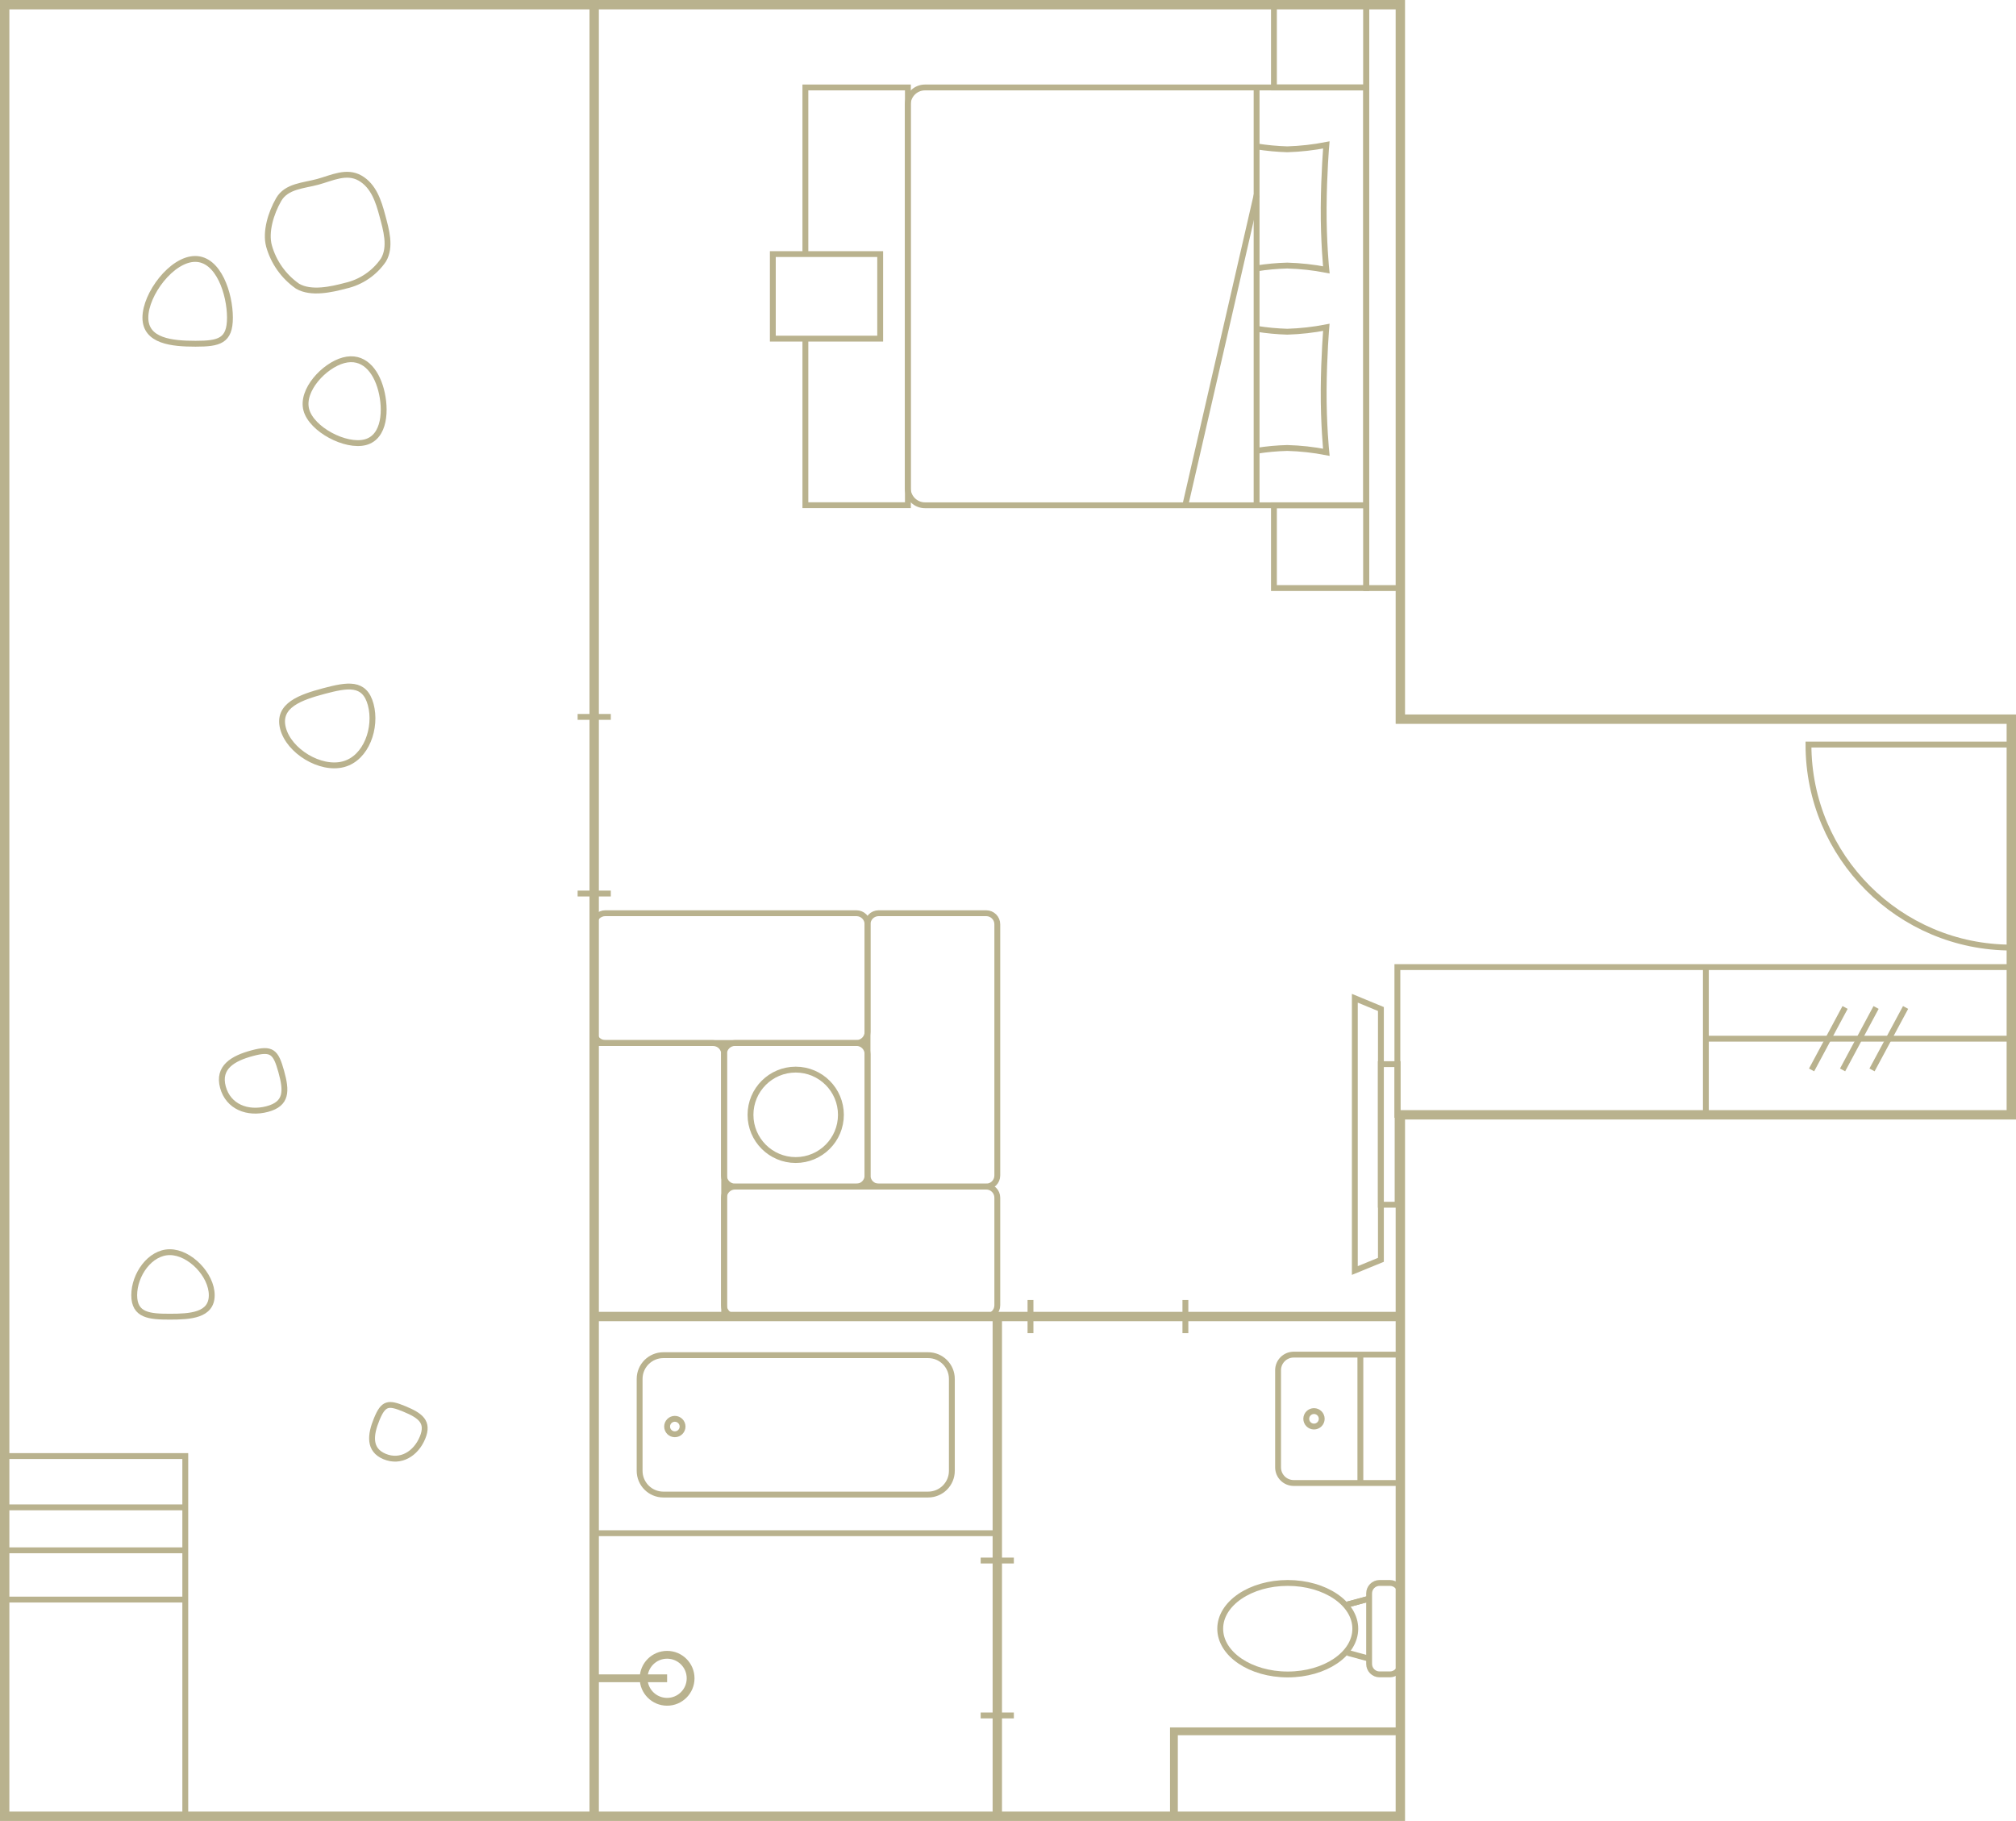
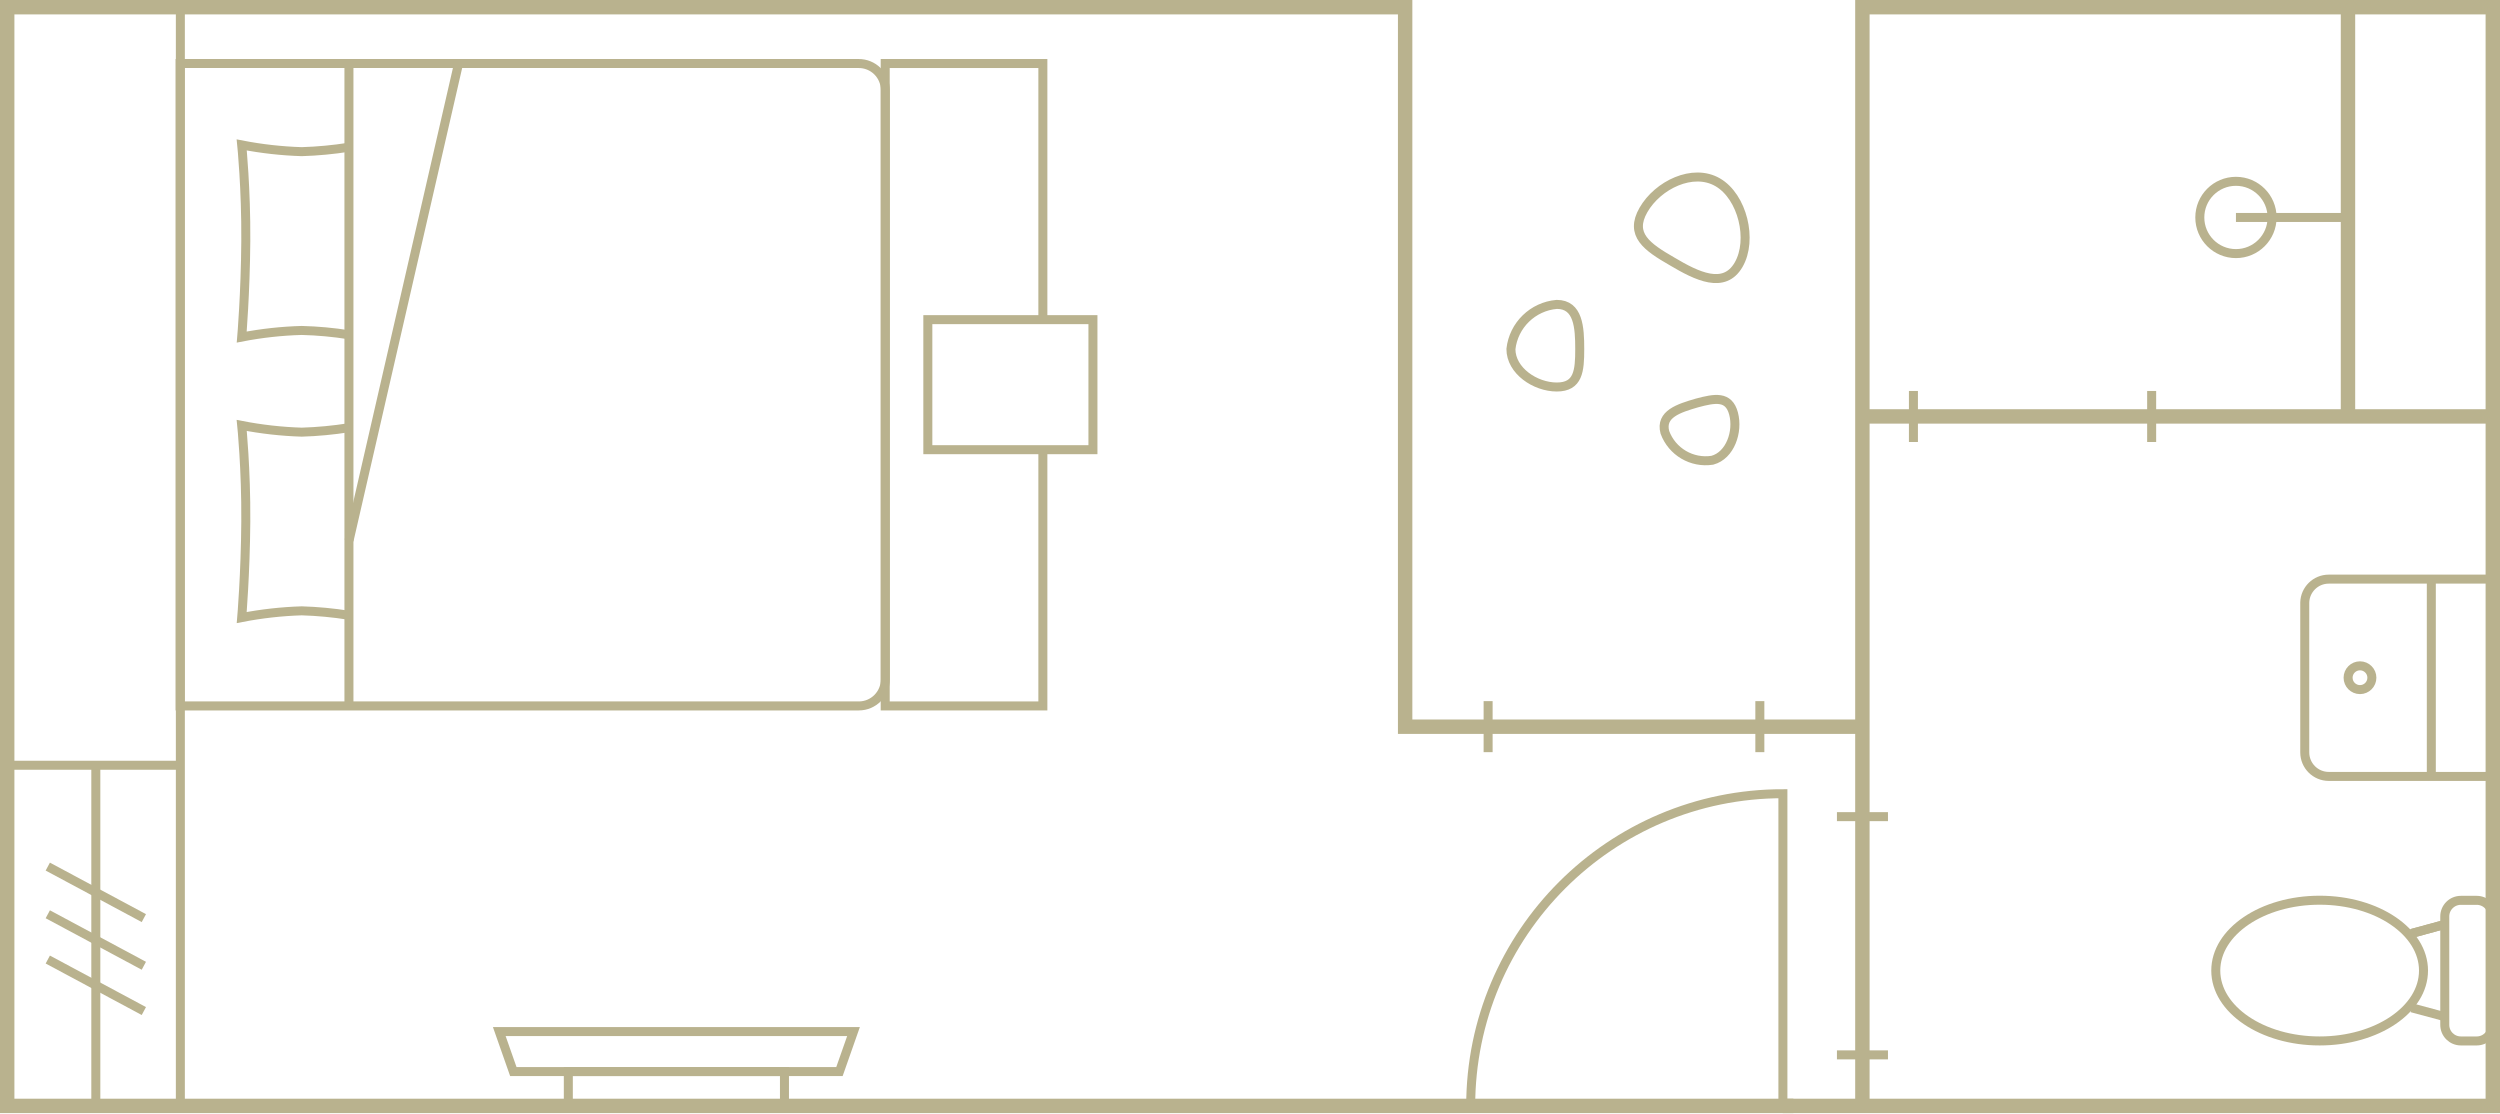
- <svg xmlns="http://www.w3.org/2000/svg" viewBox="0 0 258.2 233.2">
+ <svg xmlns="http://www.w3.org/2000/svg" viewBox="0 0 208.2 92.7">
  <defs>
-     <style>.cls-1,.cls-2,.cls-3{fill:none;stroke:#b9b28e;stroke-miterlimit:10;}.cls-1{stroke-width:0.75px;}.cls-2{stroke-width:1.2px;}</style>
+     <style>.cls-1,.cls-2{fill:none;stroke:#b9b28e;stroke-miterlimit:10;}.cls-1{stroke-width:0.75px;}.cls-2{stroke-width:1.2px;}</style>
  </defs>
  <g id="レイヤー_2" data-name="レイヤー 2">
    <g id="レイヤー_1-2" data-name="レイヤー 1">
-       <path class="cls-1" d="M257.62,95.35h-26a26,26,0,0,0,26,26" />
-       <rect class="cls-1" x="178.97" y="123.85" width="78.63" height="18.92" />
-       <polygon class="cls-2" points="257.6 92.1 179.35 92.1 179.35 0.6 0.6 0.6 0.6 232.6 179.35 232.6 179.35 168.85 179.35 142.77 257.6 142.77 257.6 92.1" />
-       <line class="cls-2" x1="76.1" y1="0.6" x2="76.1" y2="232.6" />
-       <polyline class="cls-2" points="76.1 168.6 127.72 168.6 179.35 168.6" />
-       <line class="cls-2" x1="127.73" y1="232.6" x2="127.73" y2="168.6" />
-       <rect class="cls-1" x="76.1" y="168.6" width="51.63" height="27.75" />
-       <rect class="cls-1" x="81.92" y="173.55" width="39.99" height="17.85" rx="3.04" />
-       <path class="cls-1" d="M165.68,173.48h13.67a0,0,0,0,1,0,0v16.44a0,0,0,0,1,0,0H165.69a2,2,0,0,1-2-2V175.44A2,2,0,0,1,165.68,173.48Z" />
-       <line class="cls-1" x1="174.23" y1="173.48" x2="174.23" y2="189.92" />
-       <circle class="cls-1" cx="168.29" cy="181.7" r="0.99" />
-       <circle class="cls-3" cx="85.44" cy="214.93" r="3.01" />
-       <line class="cls-3" x1="85.44" y1="214.93" x2="76.1" y2="214.93" />
-       <rect class="cls-1" x="163.15" y="64.7" width="11.83" height="10.6" transform="translate(338.14 140.01) rotate(180)" />
-       <rect class="cls-1" x="163.15" y="0.6" width="11.83" height="10.6" transform="translate(338.14 11.8) rotate(180)" />
-       <rect class="cls-1" x="174.98" y="0.6" width="4.38" height="74.71" />
-       <path class="cls-1" d="M29.45,40.68c0,3-1.39,3.34-4.41,3.34s-6.42-.33-6.42-3.34S22,33.16,25,33.16,29.45,37.66,29.45,40.68Z" />
-       <path class="cls-1" d="M38.12,36.66a9.35,9.35,0,0,1-3.67-5.17c-.48-1.79.24-4.19,1.24-5.93s3.2-1.78,5-2.27,3.69-1.48,5.43-.48,2.37,3,2.85,4.8,1.14,4,.14,5.69a8,8,0,0,1-4.85,3.29C42.45,37.07,39.86,37.66,38.12,36.66Z" />
-       <path class="cls-1" d="M44,46.14c2.51-.67,4.13,1.25,4.8,3.77s.52,6.05-2,6.72S39.9,55,39.23,52.48,41.52,46.81,44,46.14Z" />
-       <path class="cls-1" d="M41.48,88.5c3-.79,5.21-1.21,6,1.73s-.54,6.85-3.49,7.64-7-1.68-7.75-4.62S38.54,89.29,41.48,88.5Z" />
-       <path class="cls-1" d="M21.75,168.62c-2.6,0-4.56-.15-4.56-2.75s2-5.51,4.56-5.51,5.37,2.91,5.37,5.51S24.35,168.62,21.75,168.62Z" />
-       <path class="cls-1" d="M32.32,134.87c2.51-.67,3-.16,3.7,2.35s.73,4.14-1.79,4.81-5-.29-5.68-2.81S29.8,135.54,32.32,134.87Z" />
-       <path class="cls-1" d="M48.26,181.72c.85-2.05,1.47-2.14,3.52-1.29s3.18,1.65,2.33,3.7-2.8,3.25-4.85,2.4S47.41,183.77,48.26,181.72Z" />
-       <polyline class="cls-1" points="23.73 232.6 23.73 192.97 23.73 186.47 0.6 186.47" />
-       <line class="cls-1" x1="0.6" y1="193.04" x2="23.73" y2="193.04" />
-       <line class="cls-1" x1="0.6" y1="198.54" x2="23.73" y2="198.54" />
-       <line class="cls-1" x1="0.6" y1="204.85" x2="23.73" y2="204.85" />
-       <line class="cls-1" x1="218.48" y1="123.85" x2="218.48" y2="142.77" />
-       <line class="cls-1" x1="239.76" y1="137.02" x2="244.06" y2="129.02" />
-       <line class="cls-1" x1="235.99" y1="137.02" x2="240.28" y2="129.02" />
-       <line class="cls-1" x1="232.02" y1="137.02" x2="236.31" y2="129.02" />
-       <line class="cls-1" x1="218.48" y1="133.02" x2="257.6" y2="133.02" />
-       <line class="cls-1" x1="131.98" y1="166.48" x2="131.98" y2="170.73" />
-       <line class="cls-1" x1="151.82" y1="166.48" x2="151.82" y2="170.73" />
-       <line class="cls-1" x1="125.6" y1="219.69" x2="129.85" y2="219.69" />
-       <line class="cls-1" x1="125.6" y1="199.85" x2="129.85" y2="199.85" />
-       <line class="cls-1" x1="73.98" y1="114.43" x2="78.23" y2="114.43" />
-       <line class="cls-1" x1="73.98" y1="91.81" x2="78.23" y2="91.81" />
-       <polygon class="cls-1" points="173.52 145.28 173.52 162.71 176.86 161.34 176.86 145.28 176.86 129.22 173.52 127.84 173.52 145.28" />
-       <rect class="cls-1" x="168.93" y="144.2" width="18" height="2.15" transform="translate(32.65 323.21) rotate(-90)" />
-       <rect class="cls-1" x="76.1" y="116.95" width="35.01" height="16.62" rx="1.42" />
-       <path class="cls-1" d="M66.91,142.77h35a0,0,0,0,1,0,0V158a1.42,1.42,0,0,1-1.42,1.42H66.91a0,0,0,0,1,0,0V142.77A0,0,0,0,1,66.91,142.77Z" transform="translate(-66.67 235.49) rotate(-90)" />
-       <rect class="cls-1" x="92.72" y="151.96" width="35.01" height="16.62" rx="1.42" />
-       <rect class="cls-1" x="101.91" y="126.15" width="35.01" height="16.62" rx="1.42" transform="translate(-15.04 253.87) rotate(-90)" />
-       <path class="cls-1" d="M116.28,11.2h56.5A2.21,2.21,0,0,1,175,13.41V62.5a2.21,2.21,0,0,1-2.21,2.21h-56.5a0,0,0,0,1,0,0V11.2A0,0,0,0,1,116.28,11.2Z" transform="translate(291.26 75.91) rotate(180)" />
-       <polyline class="cls-1" points="160.94 64.7 160.94 55.09 160.94 11.2" />
-       <line class="cls-1" x1="151.81" y1="64.7" x2="160.94" y2="24.98" />
-       <path class="cls-1" d="M160.94,42.11a31.17,31.17,0,0,0,3.93.37,31.14,31.14,0,0,0,5-.56s-.31,3.62-.34,8,.34,8,.34,8a30.5,30.5,0,0,0-5-.55,29.8,29.8,0,0,0-3.93.36" />
-       <path class="cls-1" d="M160.94,18.75a31.17,31.17,0,0,0,3.93.37,31.14,31.14,0,0,0,5-.56s-.31,3.62-.34,8,.34,8,.34,8a30.5,30.5,0,0,0-5-.55,29.8,29.8,0,0,0-3.93.36" />
-       <polyline class="cls-1" points="103.15 32.54 103.15 11.2 116.28 11.2 116.28 64.7 103.15 64.7 103.15 43.37" />
-       <rect class="cls-1" x="98.99" y="32.54" width="13.75" height="10.83" transform="translate(211.72 75.91) rotate(180)" />
-       <ellipse class="cls-1" cx="164.93" cy="208.58" rx="8.65" ry="5.86" />
-       <rect class="cls-1" x="175.35" y="202.72" width="4" height="11.71" rx="1.34" />
-       <line class="cls-1" x1="175.33" y1="204.74" x2="172.58" y2="205.48" />
-       <line class="cls-1" x1="175.33" y1="204.74" x2="172.58" y2="205.48" />
-       <line class="cls-1" x1="175.35" y1="212.42" x2="172.6" y2="211.67" />
-       <circle class="cls-1" cx="86.43" cy="182.69" r="0.99" />
-       <polyline class="cls-3" points="150.35 232.6 150.35 221.72 179.35 221.72" />
-       <circle class="cls-1" cx="101.91" cy="142.77" r="5.79" />
-       <rect class="cls-1" x="92.72" y="133.57" width="18.39" height="18.39" rx="1.42" />
+       <line class="cls-1" x1="15.02" y1="0.6" x2="15.02" y2="92.1" />
+       <polyline class="cls-2" points="155.1 92.1 155.1 0.6 207.6 0.6 207.6 92.1 148.47 92.1" />
+       <line class="cls-2" x1="195.54" y1="0.6" x2="195.54" y2="34.68" />
+       <polyline class="cls-2" points="155.1 60.52 117.02 60.52 117.02 0.6 0.6 0.6 0.6 92.1 149.35 92.1" />
+       <line class="cls-2" x1="155.1" y1="34.68" x2="207.6" y2="34.68" />
+       <path class="cls-1" d="M193.93,48.23H207.6a0,0,0,0,1,0,0V64.66a0,0,0,0,1,0,0H193.94a2,2,0,0,1-2-2V50.18A2,2,0,0,1,193.93,48.23Z" />
+       <line class="cls-1" x1="159.35" y1="32.56" x2="159.35" y2="36.81" />
+       <line class="cls-1" x1="179.19" y1="32.56" x2="179.19" y2="36.81" />
+       <line class="cls-1" x1="152.98" y1="87.85" x2="157.23" y2="87.85" />
+       <line class="cls-1" x1="152.98" y1="68.01" x2="157.23" y2="68.01" />
+       <line class="cls-1" x1="123.93" y1="58.39" x2="123.93" y2="62.64" />
+       <line class="cls-1" x1="146.56" y1="58.39" x2="146.56" y2="62.64" />
+       <path class="cls-1" d="M131.56,29.07c0,1.8-.11,3.16-1.91,3.16s-3.82-1.36-3.82-3.16a4.2,4.2,0,0,1,3.82-3.72C131.45,25.35,131.56,27.27,131.56,29.07Z" />
+       <path class="cls-1" d="M139.25,21.77c-2.08-1.2-3.57-2.22-2.38-4.29s4.11-3.5,6.18-2.3,2.94,4.8,1.74,6.87S141.32,23,139.25,21.77Z" />
+       <path class="cls-1" d="M141.32,33.56c1.5-.4,2.65-.62,3.05.88s-.27,3.49-1.77,3.89A3.62,3.62,0,0,1,138.65,36C138.25,34.48,139.82,34,141.32,33.56Z" />
+       <path class="cls-1" d="M148.48,92.1v-26a26,26,0,0,0-26,26" />
+       <line class="cls-1" x1="202.48" y1="48.23" x2="202.48" y2="64.66" />
+       <circle class="cls-1" cx="196.54" cy="56.44" r="0.99" />
+       <circle class="cls-1" cx="186.21" cy="18.11" r="3.01" />
+       <line class="cls-1" x1="186.21" y1="18.11" x2="195.54" y2="18.11" />
+       <line class="cls-1" x1="15.02" y1="63.73" x2="0.6" y2="63.73" />
+       <polygon class="cls-1" points="56.33 85.91 41.58 85.91 42.75 89.24 56.33 89.24 69.91 89.24 71.08 85.91 56.33 85.91" />
+       <rect class="cls-1" x="47.33" y="89.24" width="18" height="2.83" />
+       <line class="cls-1" x1="3.98" y1="79.91" x2="11.98" y2="84.2" />
+       <line class="cls-1" x1="3.98" y1="76.14" x2="11.98" y2="80.43" />
+       <line class="cls-1" x1="3.98" y1="72.17" x2="11.98" y2="76.46" />
+       <line class="cls-1" x1="7.98" y1="63.73" x2="7.98" y2="92.08" />
+       <path class="cls-1" d="M15,5.29h56.5A2.21,2.21,0,0,1,73.73,7.5V56.58a2.21,2.21,0,0,1-2.21,2.21H15a0,0,0,0,1,0,0V5.29A0,0,0,0,1,15,5.29Z" />
+       <polyline class="cls-1" points="29.06 5.29 29.06 14.9 29.06 58.79" />
+       <line class="cls-1" x1="38.19" y1="5.29" x2="29.07" y2="45.01" />
+       <path class="cls-1" d="M29.06,27.88a29.63,29.63,0,0,0-3.93-.36,30.68,30.68,0,0,0-5,.55s.31-3.62.34-8-.34-8-.34-8a31.34,31.34,0,0,0,5,.56,31.17,31.17,0,0,0,3.93-.37" />
+       <path class="cls-1" d="M29.06,51.24a31.17,31.17,0,0,0-3.93-.37,31.34,31.34,0,0,0-5,.56s.31-3.62.34-8-.34-8-.34-8a31.34,31.34,0,0,0,5,.56,31.17,31.17,0,0,0,3.93-.37" />
+       <polyline class="cls-1" points="86.85 37.45 86.85 58.79 73.72 58.79 73.72 5.29 86.85 5.29 86.85 26.62" />
+       <rect class="cls-1" x="77.27" y="26.62" width="13.75" height="10.83" />
+       <ellipse class="cls-1" cx="193.18" cy="80.83" rx="8.65" ry="5.86" />
+       <rect class="cls-1" x="203.6" y="74.98" width="4" height="11.71" rx="1.34" />
+       <line class="cls-1" x1="203.58" y1="76.99" x2="200.83" y2="77.74" />
+       <line class="cls-1" x1="203.58" y1="76.99" x2="200.83" y2="77.74" />
+       <line class="cls-1" x1="203.6" y1="84.67" x2="200.85" y2="83.93" />
    </g>
  </g>
</svg>
